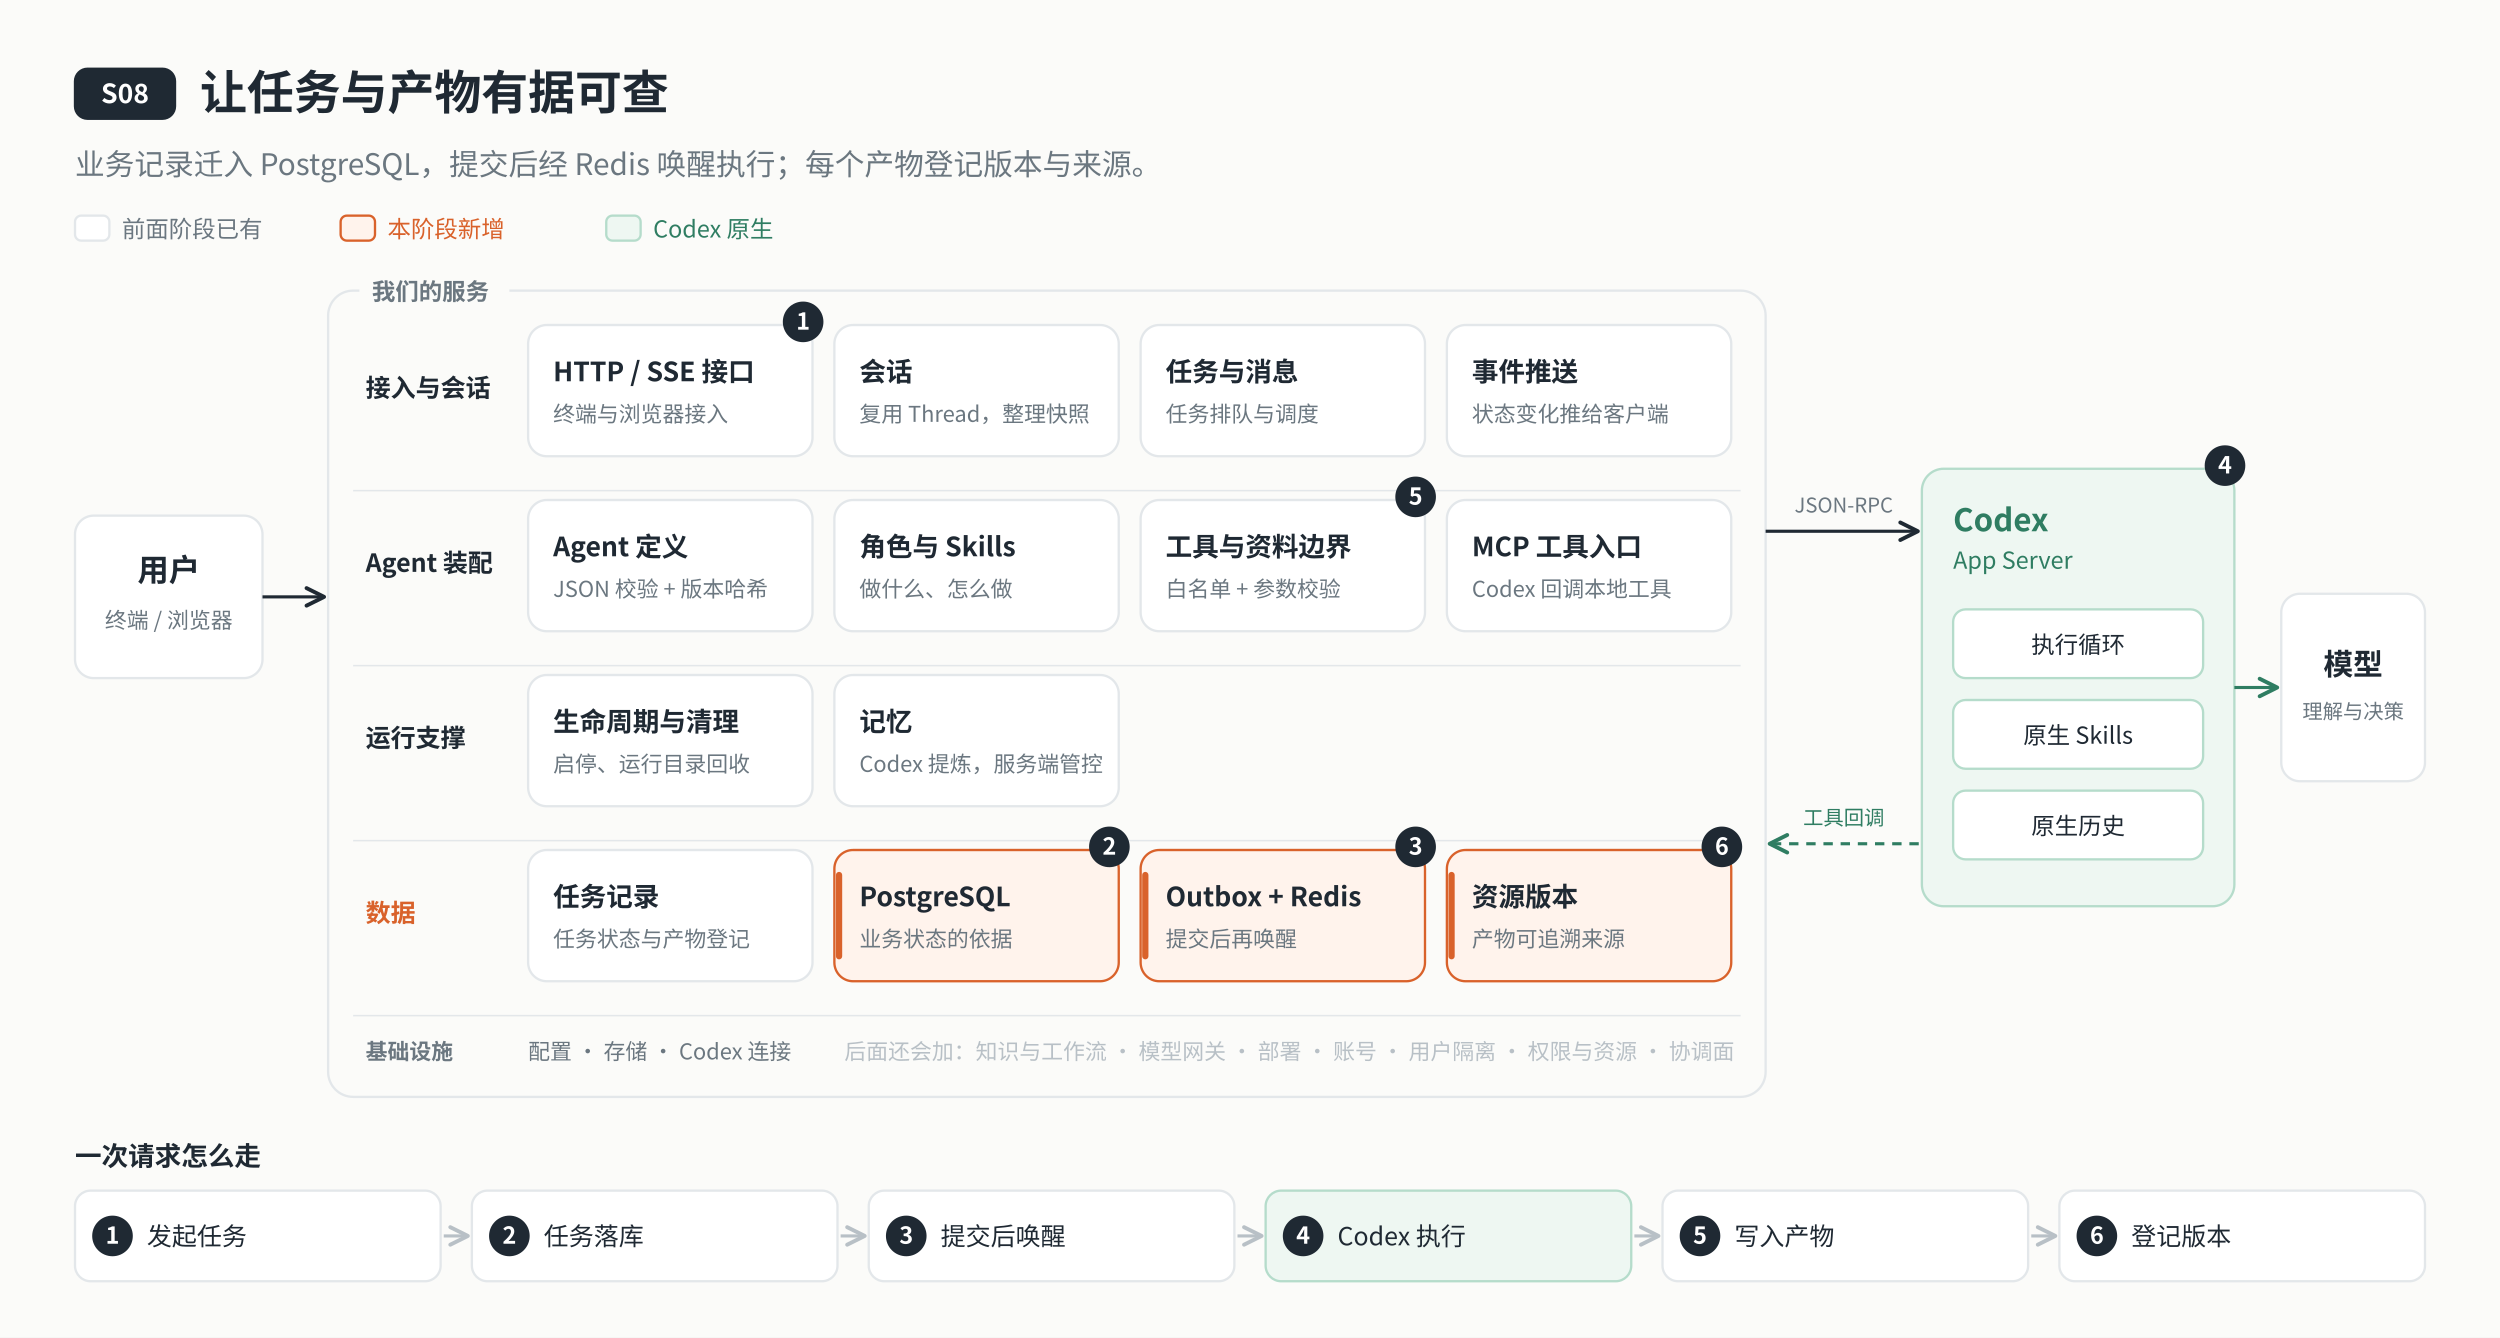
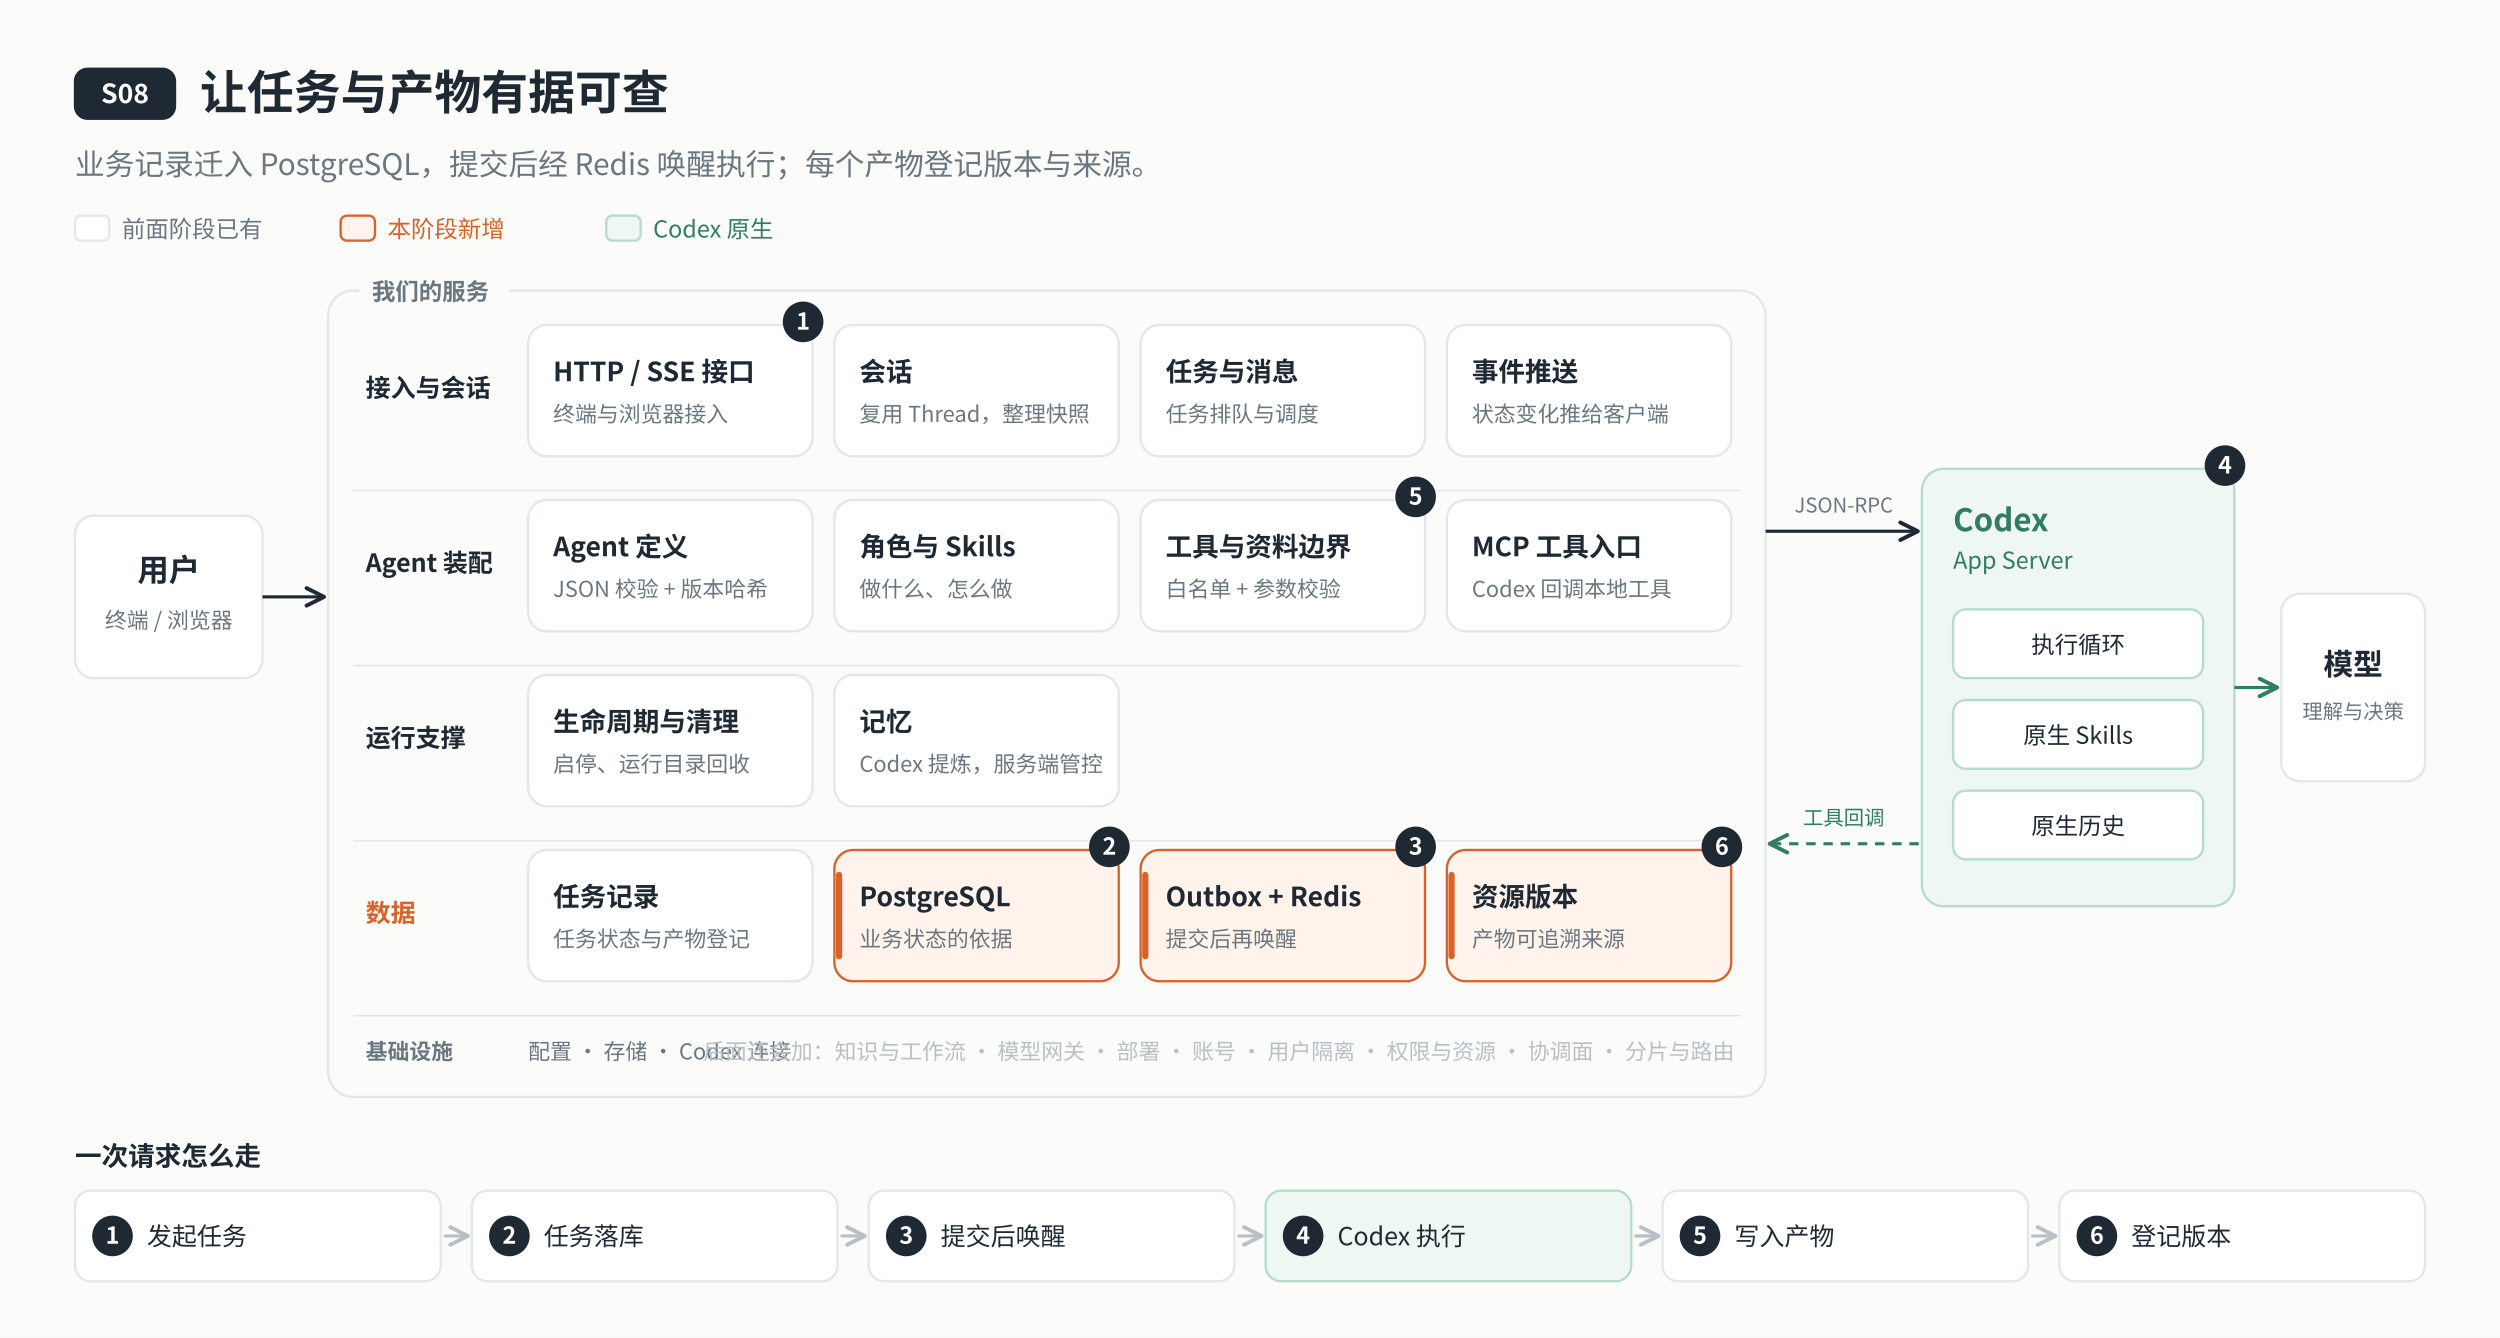
<svg xmlns="http://www.w3.org/2000/svg" width="1600" height="856" viewBox="0 0 1600 856" role="img" aria-labelledby="title desc">
  <defs>
    <marker id="mB8C0C6" viewBox="0 0 10 10" refX="8" refY="5" markerWidth="7" markerHeight="7" orient="auto-start-reverse">
      <path d="M1 1 L9 5 L1 9" fill="none" stroke="#B8C0C6" stroke-width="1.8" stroke-linecap="round" stroke-linejoin="round" />
    </marker>
    <marker id="m1F2933" viewBox="0 0 10 10" refX="8" refY="5" markerWidth="7" markerHeight="7" orient="auto-start-reverse">
      <path d="M1 1 L9 5 L1 9" fill="none" stroke="#1F2933" stroke-width="1.8" stroke-linecap="round" stroke-linejoin="round" />
    </marker>
    <marker id="m2F7D62" viewBox="0 0 10 10" refX="8" refY="5" markerWidth="7" markerHeight="7" orient="auto-start-reverse">
      <path d="M1 1 L9 5 L1 9" fill="none" stroke="#2F7D62" stroke-width="1.8" stroke-linecap="round" stroke-linejoin="round" />
    </marker>
  </defs>
  <g font-family="PingFang SC, Microsoft YaHei, Noto Sans CJK SC, sans-serif">
    <rect x="0" y="0" width="1600" height="856" fill="#FBFBF9" />
    <rect x="48" y="44" width="64" height="32" rx="8" fill="#1F2933" stroke="#1F2933" stroke-width="1.5" />
    <text x="80" y="66" font-size="17" fill="#fff" font-weight="700" text-anchor="middle">S08</text>
    <text x="128" y="70" font-size="30" fill="#1F2933" font-weight="700" text-anchor="start">让任务与产物有据可查</text>
    <text x="48" y="112" font-size="19" fill="#6B7780" font-weight="400" text-anchor="start">业务记录迁入 PostgreSQL，提交后经 Redis 唤醒执行；每个产物登记版本与来源。</text>
    <rect x="48" y="138" width="22" height="16" rx="4" fill="#FFFFFF" stroke="#E3E7EA" stroke-width="1.5" />
    <text x="78" y="152" font-size="15" fill="#6B7780" font-weight="400" text-anchor="start">前面阶段已有</text>
    <rect x="218" y="138" width="22" height="16" rx="4" fill="#FFF3EC" stroke="#D9622B" stroke-width="1.5" />
    <text x="248" y="152" font-size="15" fill="#D9622B" font-weight="400" text-anchor="start">本阶段新增</text>
    <rect x="388" y="138" width="22" height="16" rx="4" fill="#EEF7F2" stroke="#B5DCCB" stroke-width="1.5" />
    <text x="418" y="152" font-size="15" fill="#2F7D62" font-weight="400" text-anchor="start">Codex 原生</text>
    <rect x="48" y="330" width="120" height="104" rx="12" fill="#FFFFFF" stroke="#E3E7EA" stroke-width="1.5" />
    <text x="108" y="372" font-size="20" fill="#1F2933" font-weight="600" text-anchor="middle">用户</text>
    <text x="108" y="402" font-size="14" fill="#6B7780" font-weight="400" text-anchor="middle">终端 / 浏览器</text>
    <rect x="210" y="186" width="920" height="516" rx="16" fill="none" stroke="#E3E7EA" stroke-width="1.5" />
    <rect x="230" y="175" width="96" height="22" fill="#FBFBF9" />
    <text x="238" y="192" font-size="15" fill="#6B7780" font-weight="600" text-anchor="start">我们的服务</text>
    <text x="234" y="254" font-size="16" fill="#1F2933" font-weight="600" text-anchor="start">接入与会话</text>
    <rect x="338" y="208" width="182" height="84" rx="12" fill="#FFFFFF" stroke="#E3E7EA" stroke-width="1.5" />
    <text x="354" y="244" font-size="17" fill="#1F2933" font-weight="600" text-anchor="start">HTTP / SSE 接口</text>
    <text x="354" y="270" font-size="14" fill="#6B7780" font-weight="400" text-anchor="start">终端与浏览器接入</text>
    <rect x="534" y="208" width="182" height="84" rx="12" fill="#FFFFFF" stroke="#E3E7EA" stroke-width="1.5" />
    <text x="550" y="244" font-size="17" fill="#1F2933" font-weight="600" text-anchor="start">会话</text>
    <text x="550" y="270" font-size="14" fill="#6B7780" font-weight="400" text-anchor="start">复用 Thread，整理快照</text>
    <rect x="730" y="208" width="182" height="84" rx="12" fill="#FFFFFF" stroke="#E3E7EA" stroke-width="1.5" />
    <text x="746" y="244" font-size="17" fill="#1F2933" font-weight="600" text-anchor="start">任务与消息</text>
    <text x="746" y="270" font-size="14" fill="#6B7780" font-weight="400" text-anchor="start">任务排队与调度</text>
    <rect x="926" y="208" width="182" height="84" rx="12" fill="#FFFFFF" stroke="#E3E7EA" stroke-width="1.5" />
    <text x="942" y="244" font-size="17" fill="#1F2933" font-weight="600" text-anchor="start">事件推送</text>
    <text x="942" y="270" font-size="14" fill="#6B7780" font-weight="400" text-anchor="start">状态变化推给客户端</text>
    <text x="234" y="366" font-size="16" fill="#1F2933" font-weight="600" text-anchor="start">Agent 装配</text>
    <line x1="226" y1="314" x2="1114" y2="314" stroke="#E3E7EA" stroke-width="1" />
    <rect x="338" y="320" width="182" height="84" rx="12" fill="#FFFFFF" stroke="#E3E7EA" stroke-width="1.5" />
    <text x="354" y="356" font-size="17" fill="#1F2933" font-weight="600" text-anchor="start">Agent 定义</text>
    <text x="354" y="382" font-size="14" fill="#6B7780" font-weight="400" text-anchor="start">JSON 校验 + 版本哈希</text>
    <rect x="534" y="320" width="182" height="84" rx="12" fill="#FFFFFF" stroke="#E3E7EA" stroke-width="1.5" />
    <text x="550" y="356" font-size="17" fill="#1F2933" font-weight="600" text-anchor="start">角色与 Skills</text>
    <text x="550" y="382" font-size="14" fill="#6B7780" font-weight="400" text-anchor="start">做什么、怎么做</text>
    <rect x="730" y="320" width="182" height="84" rx="12" fill="#FFFFFF" stroke="#E3E7EA" stroke-width="1.5" />
    <text x="746" y="356" font-size="17" fill="#1F2933" font-weight="600" text-anchor="start">工具与资料边界</text>
    <text x="746" y="382" font-size="14" fill="#6B7780" font-weight="400" text-anchor="start">白名单 + 参数校验</text>
    <rect x="926" y="320" width="182" height="84" rx="12" fill="#FFFFFF" stroke="#E3E7EA" stroke-width="1.5" />
    <text x="942" y="356" font-size="17" fill="#1F2933" font-weight="600" text-anchor="start">MCP 工具入口</text>
    <text x="942" y="382" font-size="14" fill="#6B7780" font-weight="400" text-anchor="start">Codex 回调本地工具</text>
    <text x="234" y="478" font-size="16" fill="#1F2933" font-weight="600" text-anchor="start">运行支撑</text>
    <line x1="226" y1="426" x2="1114" y2="426" stroke="#E3E7EA" stroke-width="1" />
    <rect x="338" y="432" width="182" height="84" rx="12" fill="#FFFFFF" stroke="#E3E7EA" stroke-width="1.5" />
    <text x="354" y="468" font-size="17" fill="#1F2933" font-weight="600" text-anchor="start">生命周期与清理</text>
    <text x="354" y="494" font-size="14" fill="#6B7780" font-weight="400" text-anchor="start">启停、运行目录回收</text>
    <rect x="534" y="432" width="182" height="84" rx="12" fill="#FFFFFF" stroke="#E3E7EA" stroke-width="1.5" />
    <text x="550" y="468" font-size="17" fill="#1F2933" font-weight="600" text-anchor="start">记忆</text>
    <text x="550" y="494" font-size="14" fill="#6B7780" font-weight="400" text-anchor="start">Codex 提炼，服务端管控</text>
    <text x="234" y="590" font-size="16" fill="#D9622B" font-weight="600" text-anchor="start">数据</text>
    <line x1="226" y1="538" x2="1114" y2="538" stroke="#E3E7EA" stroke-width="1" />
    <rect x="338" y="544" width="182" height="84" rx="12" fill="#FFFFFF" stroke="#E3E7EA" stroke-width="1.5" />
    <text x="354" y="580" font-size="17" fill="#1F2933" font-weight="600" text-anchor="start">任务记录</text>
    <text x="354" y="606" font-size="14" fill="#6B7780" font-weight="400" text-anchor="start">任务状态与产物登记</text>
    <rect x="534" y="544" width="182" height="84" rx="12" fill="#FFF3EC" stroke="#D9622B" stroke-width="1.5" />
    <rect x="535" y="558" width="4" height="56" rx="2" fill="#D9622B" />
    <text x="550" y="580" font-size="17" fill="#1F2933" font-weight="600" text-anchor="start">PostgreSQL</text>
    <text x="550" y="606" font-size="14" fill="#6B7780" font-weight="400" text-anchor="start">业务状态的依据</text>
    <rect x="730" y="544" width="182" height="84" rx="12" fill="#FFF3EC" stroke="#D9622B" stroke-width="1.5" />
    <rect x="731" y="558" width="4" height="56" rx="2" fill="#D9622B" />
    <text x="746" y="580" font-size="17" fill="#1F2933" font-weight="600" text-anchor="start">Outbox + Redis</text>
    <text x="746" y="606" font-size="14" fill="#6B7780" font-weight="400" text-anchor="start">提交后再唤醒</text>
    <rect x="926" y="544" width="182" height="84" rx="12" fill="#FFF3EC" stroke="#D9622B" stroke-width="1.5" />
    <rect x="927" y="558" width="4" height="56" rx="2" fill="#D9622B" />
    <text x="942" y="580" font-size="17" fill="#1F2933" font-weight="600" text-anchor="start">资源版本</text>
    <text x="942" y="606" font-size="14" fill="#6B7780" font-weight="400" text-anchor="start">产物可追溯来源</text>
    <line x1="226" y1="650" x2="1114" y2="650" stroke="#E3E7EA" stroke-width="1" />
    <text x="234" y="678" font-size="14" fill="#6B7780" font-weight="600" text-anchor="start">基础设施</text>
    <text x="338" y="678" font-size="14" fill="#6B7780" font-weight="400" text-anchor="start">配置 · 存储 · Codex 连接</text>
-     <text x="1110" y="678" font-size="14" fill="#B8C0C6" font-weight="400" text-anchor="end">后面还会加：知识与工作流 · 模型网关 · 部署 · 账号 · 用户隔离 · 权限与资源 · 协调面</text>
+     <text x="1110" y="678" font-size="14" fill="#B8C0C6" font-weight="400" text-anchor="end">后面还会加：知识与工作流 · 模型网关 · 部署 · 账号 · 用户隔离 · 权限与资源 · 协调面 · 分片与路由</text>
    <rect x="1230" y="300" width="200" height="280" rx="14" fill="#EEF7F2" stroke="#B5DCCB" stroke-width="1.5" />
    <text x="1250" y="340" font-size="20" fill="#2F7D62" font-weight="700" text-anchor="start">Codex</text>
    <text x="1250" y="364" font-size="15" fill="#2F7D62" font-weight="400" text-anchor="start">App Server</text>
    <rect x="1250" y="390" width="160" height="44" rx="8" fill="#FFFFFF" stroke="#B5DCCB" stroke-width="1.5" />
    <text x="1330" y="418" font-size="15" fill="#1F2933" font-weight="500" text-anchor="middle">执行循环</text>
    <rect x="1250" y="448" width="160" height="44" rx="8" fill="#FFFFFF" stroke="#B5DCCB" stroke-width="1.5" />
    <text x="1330" y="476" font-size="15" fill="#1F2933" font-weight="500" text-anchor="middle">原生 Skills</text>
    <rect x="1250" y="506" width="160" height="44" rx="8" fill="#FFFFFF" stroke="#B5DCCB" stroke-width="1.5" />
    <text x="1330" y="534" font-size="15" fill="#1F2933" font-weight="500" text-anchor="middle">原生历史</text>
    <rect x="1460" y="380" width="92" height="120" rx="12" fill="#FFFFFF" stroke="#E3E7EA" stroke-width="1.5" />
    <text x="1506" y="432" font-size="19" fill="#1F2933" font-weight="600" text-anchor="middle">模型</text>
    <text x="1506" y="460" font-size="13" fill="#6B7780" font-weight="400" text-anchor="middle">理解与决策</text>
    <path d="M168,382 L206,382" fill="none" stroke="#1F2933" stroke-width="2" marker-end="url(#m1F2933)" />
    <path d="M1130,340 L1226,340" fill="none" stroke="#1F2933" stroke-width="2" marker-end="url(#m1F2933)" />
    <text x="1180" y="328" font-size="13" fill="#6B7780" font-weight="500" text-anchor="middle">JSON-RPC</text>
    <path d="M1228,540 L1134,540" fill="none" stroke="#2F7D62" stroke-width="2" stroke-dasharray="6 5" marker-end="url(#m2F7D62)" />
    <text x="1180" y="528" font-size="13" fill="#2F7D62" font-weight="500" text-anchor="middle">工具回调</text>
    <path d="M1430,440 L1456,440" fill="none" stroke="#2F7D62" stroke-width="2" marker-end="url(#m2F7D62)" />
    <circle cx="514" cy="206" r="13" fill="#1F2933" />
    <text x="514" y="211" font-size="15" fill="#fff" font-weight="700" text-anchor="middle">1</text>
    <circle cx="710" cy="542" r="13" fill="#1F2933" />
    <text x="710" y="547" font-size="15" fill="#fff" font-weight="700" text-anchor="middle">2</text>
    <circle cx="906" cy="542" r="13" fill="#1F2933" />
    <text x="906" y="547" font-size="15" fill="#fff" font-weight="700" text-anchor="middle">3</text>
    <circle cx="1424" cy="298" r="13" fill="#1F2933" />
    <text x="1424" y="303" font-size="15" fill="#fff" font-weight="700" text-anchor="middle">4</text>
    <circle cx="906" cy="318" r="13" fill="#1F2933" />
    <text x="906" y="323" font-size="15" fill="#fff" font-weight="700" text-anchor="middle">5</text>
    <circle cx="1102" cy="542" r="13" fill="#1F2933" />
    <text x="1102" y="547" font-size="15" fill="#fff" font-weight="700" text-anchor="middle">6</text>
    <text x="48" y="746" font-size="17" fill="#1F2933" font-weight="700" text-anchor="start">一次请求怎么走</text>
    <rect x="48" y="762" width="234" height="58" rx="10" fill="#FFFFFF" stroke="#E3E7EA" stroke-width="1.5" />
    <circle cx="72" cy="791" r="13" fill="#1F2933" />
    <text x="72" y="796" font-size="15" fill="#fff" font-weight="700" text-anchor="middle">1</text>
    <text x="94" y="797" font-size="16" fill="#1F2933" font-weight="500" text-anchor="start">发起任务</text>
    <path d="M284,791 L298,791" fill="none" stroke="#B8C0C6" stroke-width="2" marker-end="url(#mB8C0C6)" />
    <rect x="302" y="762" width="234" height="58" rx="10" fill="#FFFFFF" stroke="#E3E7EA" stroke-width="1.5" />
    <circle cx="326" cy="791" r="13" fill="#1F2933" />
    <text x="326" y="796" font-size="15" fill="#fff" font-weight="700" text-anchor="middle">2</text>
    <text x="348" y="797" font-size="16" fill="#1F2933" font-weight="500" text-anchor="start">任务落库</text>
    <path d="M538,791 L552,791" fill="none" stroke="#B8C0C6" stroke-width="2" marker-end="url(#mB8C0C6)" />
    <rect x="556" y="762" width="234" height="58" rx="10" fill="#FFFFFF" stroke="#E3E7EA" stroke-width="1.5" />
    <circle cx="580" cy="791" r="13" fill="#1F2933" />
    <text x="580" y="796" font-size="15" fill="#fff" font-weight="700" text-anchor="middle">3</text>
    <text x="602" y="797" font-size="16" fill="#1F2933" font-weight="500" text-anchor="start">提交后唤醒</text>
    <path d="M792,791 L806,791" fill="none" stroke="#B8C0C6" stroke-width="2" marker-end="url(#mB8C0C6)" />
    <rect x="810" y="762" width="234" height="58" rx="10" fill="#EEF7F2" stroke="#B5DCCB" stroke-width="1.5" />
    <circle cx="834" cy="791" r="13" fill="#1F2933" />
    <text x="834" y="796" font-size="15" fill="#fff" font-weight="700" text-anchor="middle">4</text>
    <text x="856" y="797" font-size="16" fill="#1F2933" font-weight="500" text-anchor="start">Codex 执行</text>
    <path d="M1046,791 L1060,791" fill="none" stroke="#B8C0C6" stroke-width="2" marker-end="url(#mB8C0C6)" />
    <rect x="1064" y="762" width="234" height="58" rx="10" fill="#FFFFFF" stroke="#E3E7EA" stroke-width="1.5" />
    <circle cx="1088" cy="791" r="13" fill="#1F2933" />
    <text x="1088" y="796" font-size="15" fill="#fff" font-weight="700" text-anchor="middle">5</text>
    <text x="1110" y="797" font-size="16" fill="#1F2933" font-weight="500" text-anchor="start">写入产物</text>
    <path d="M1300,791 L1314,791" fill="none" stroke="#B8C0C6" stroke-width="2" marker-end="url(#mB8C0C6)" />
    <rect x="1318" y="762" width="234" height="58" rx="10" fill="#FFFFFF" stroke="#E3E7EA" stroke-width="1.5" />
    <circle cx="1342" cy="791" r="13" fill="#1F2933" />
    <text x="1342" y="796" font-size="15" fill="#fff" font-weight="700" text-anchor="middle">6</text>
    <text x="1364" y="797" font-size="16" fill="#1F2933" font-weight="500" text-anchor="start">登记版本</text>
  </g>
</svg>
